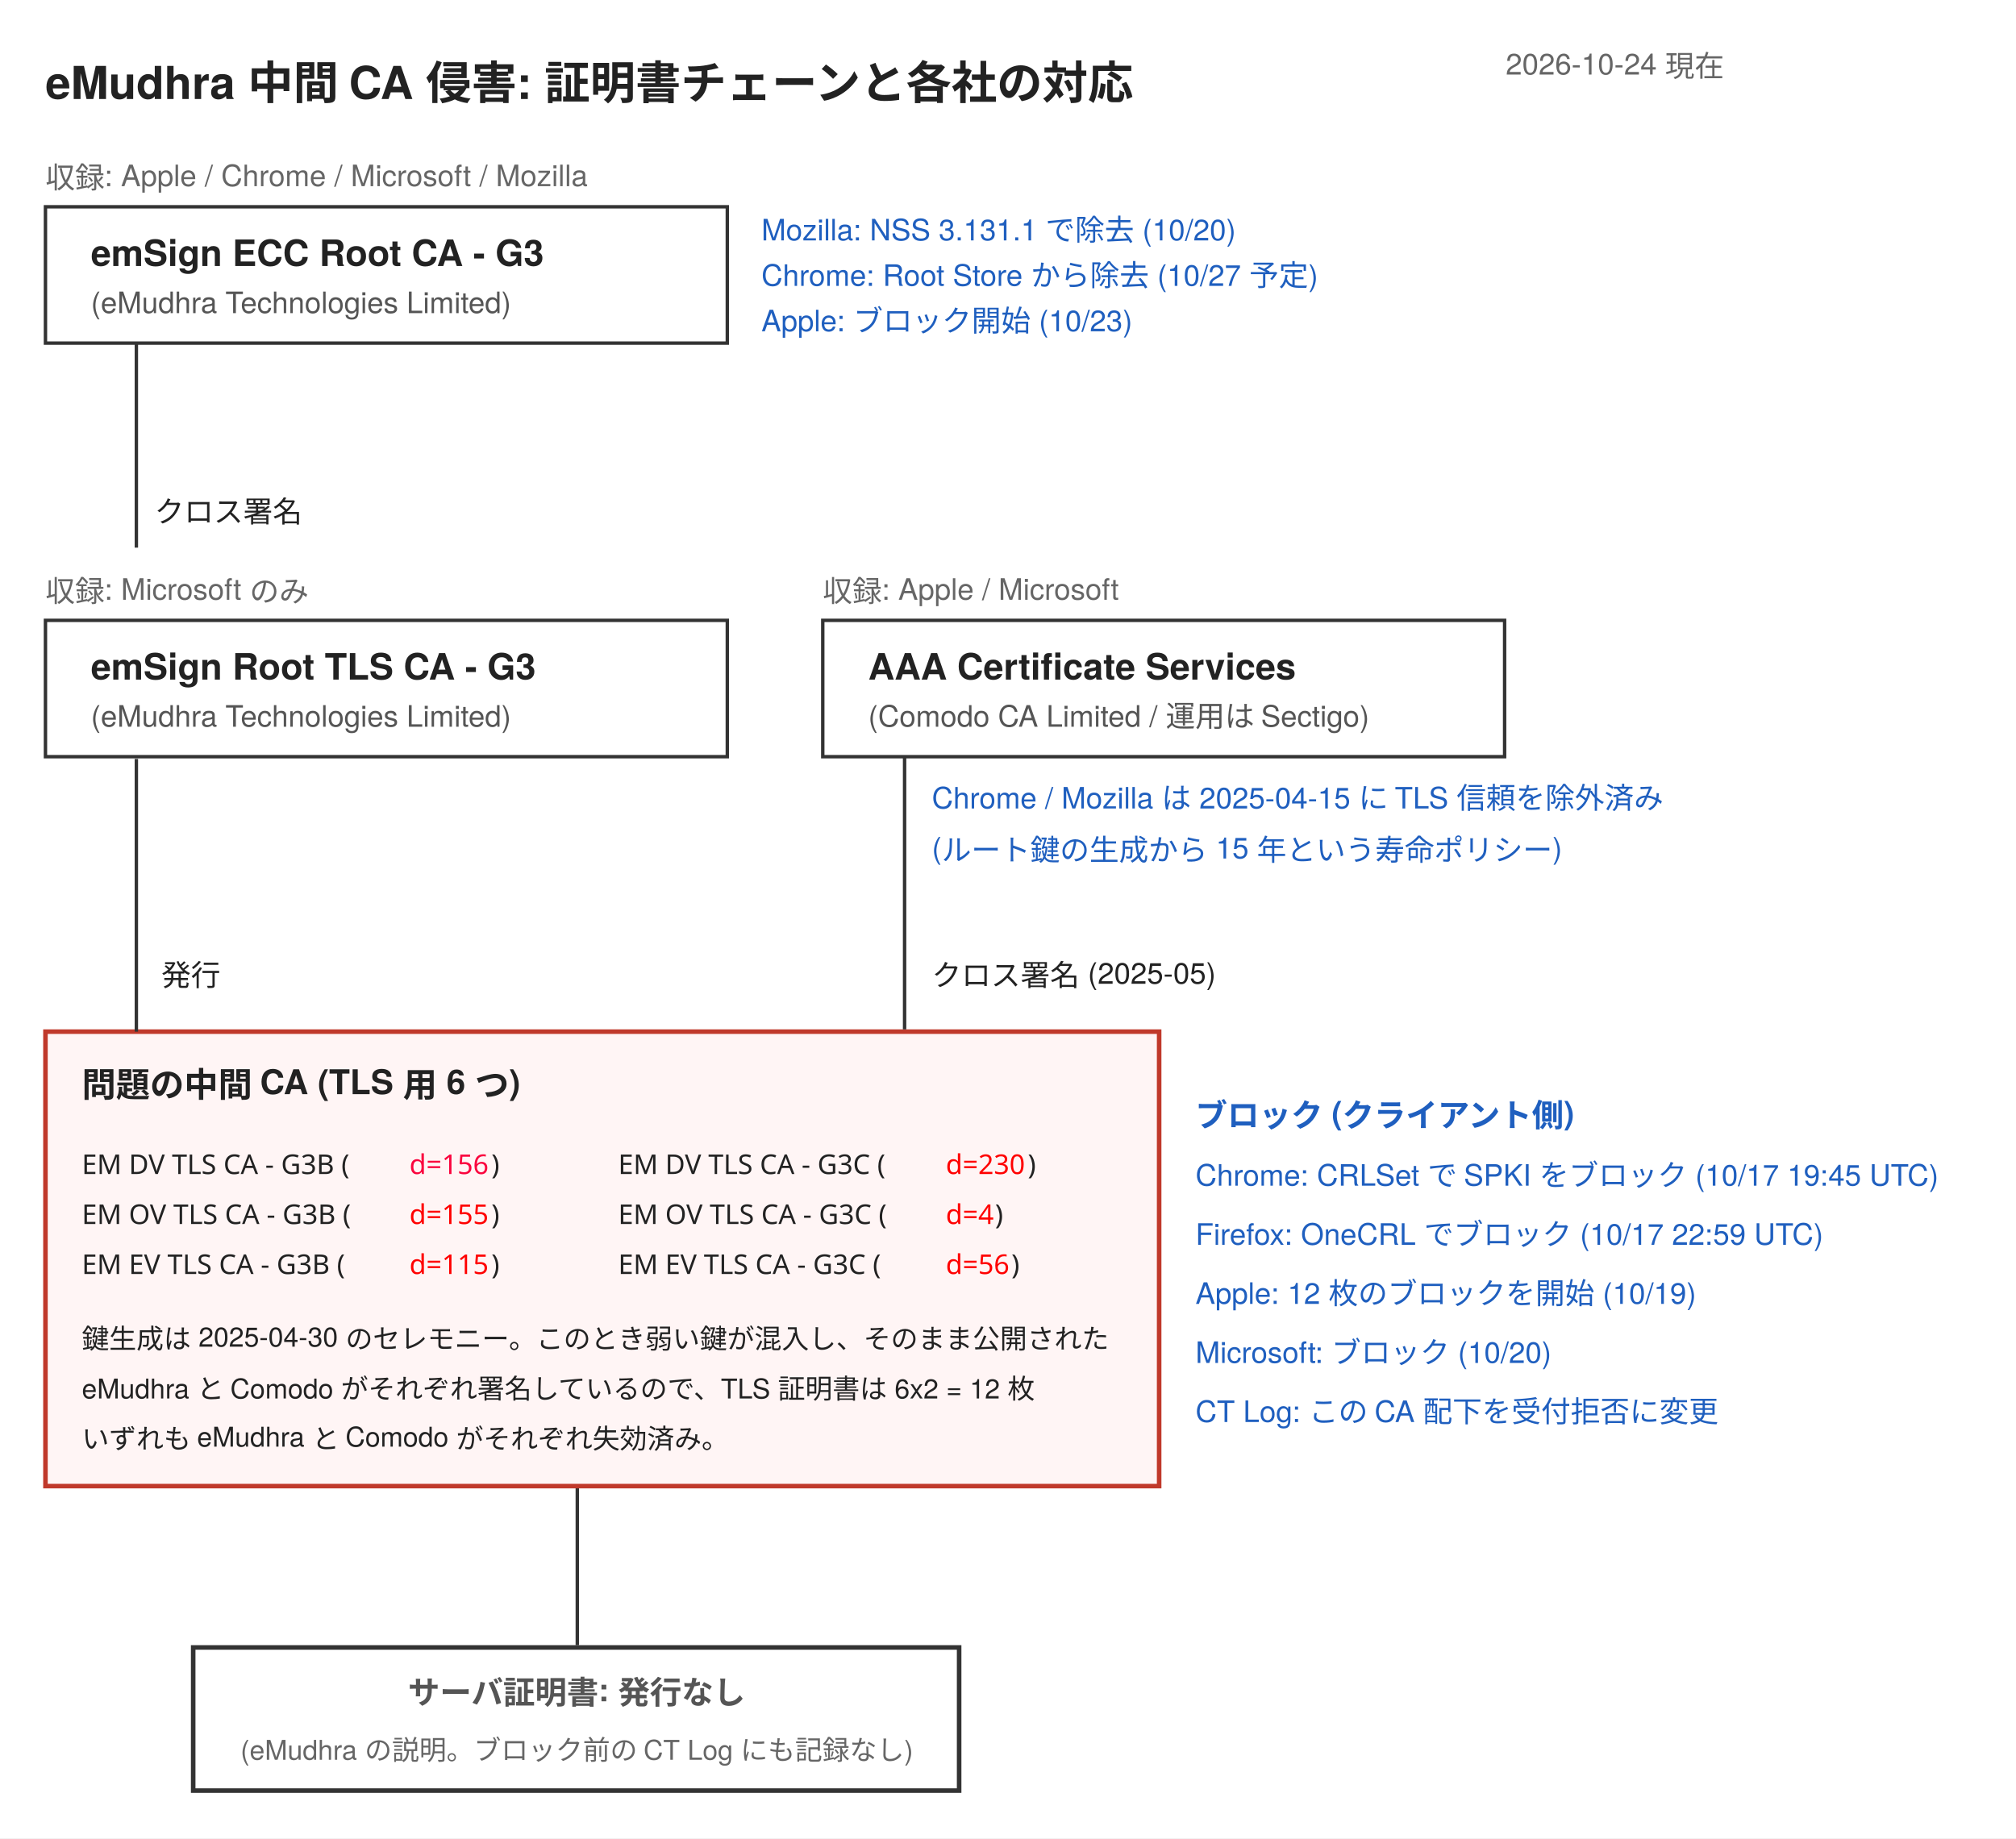
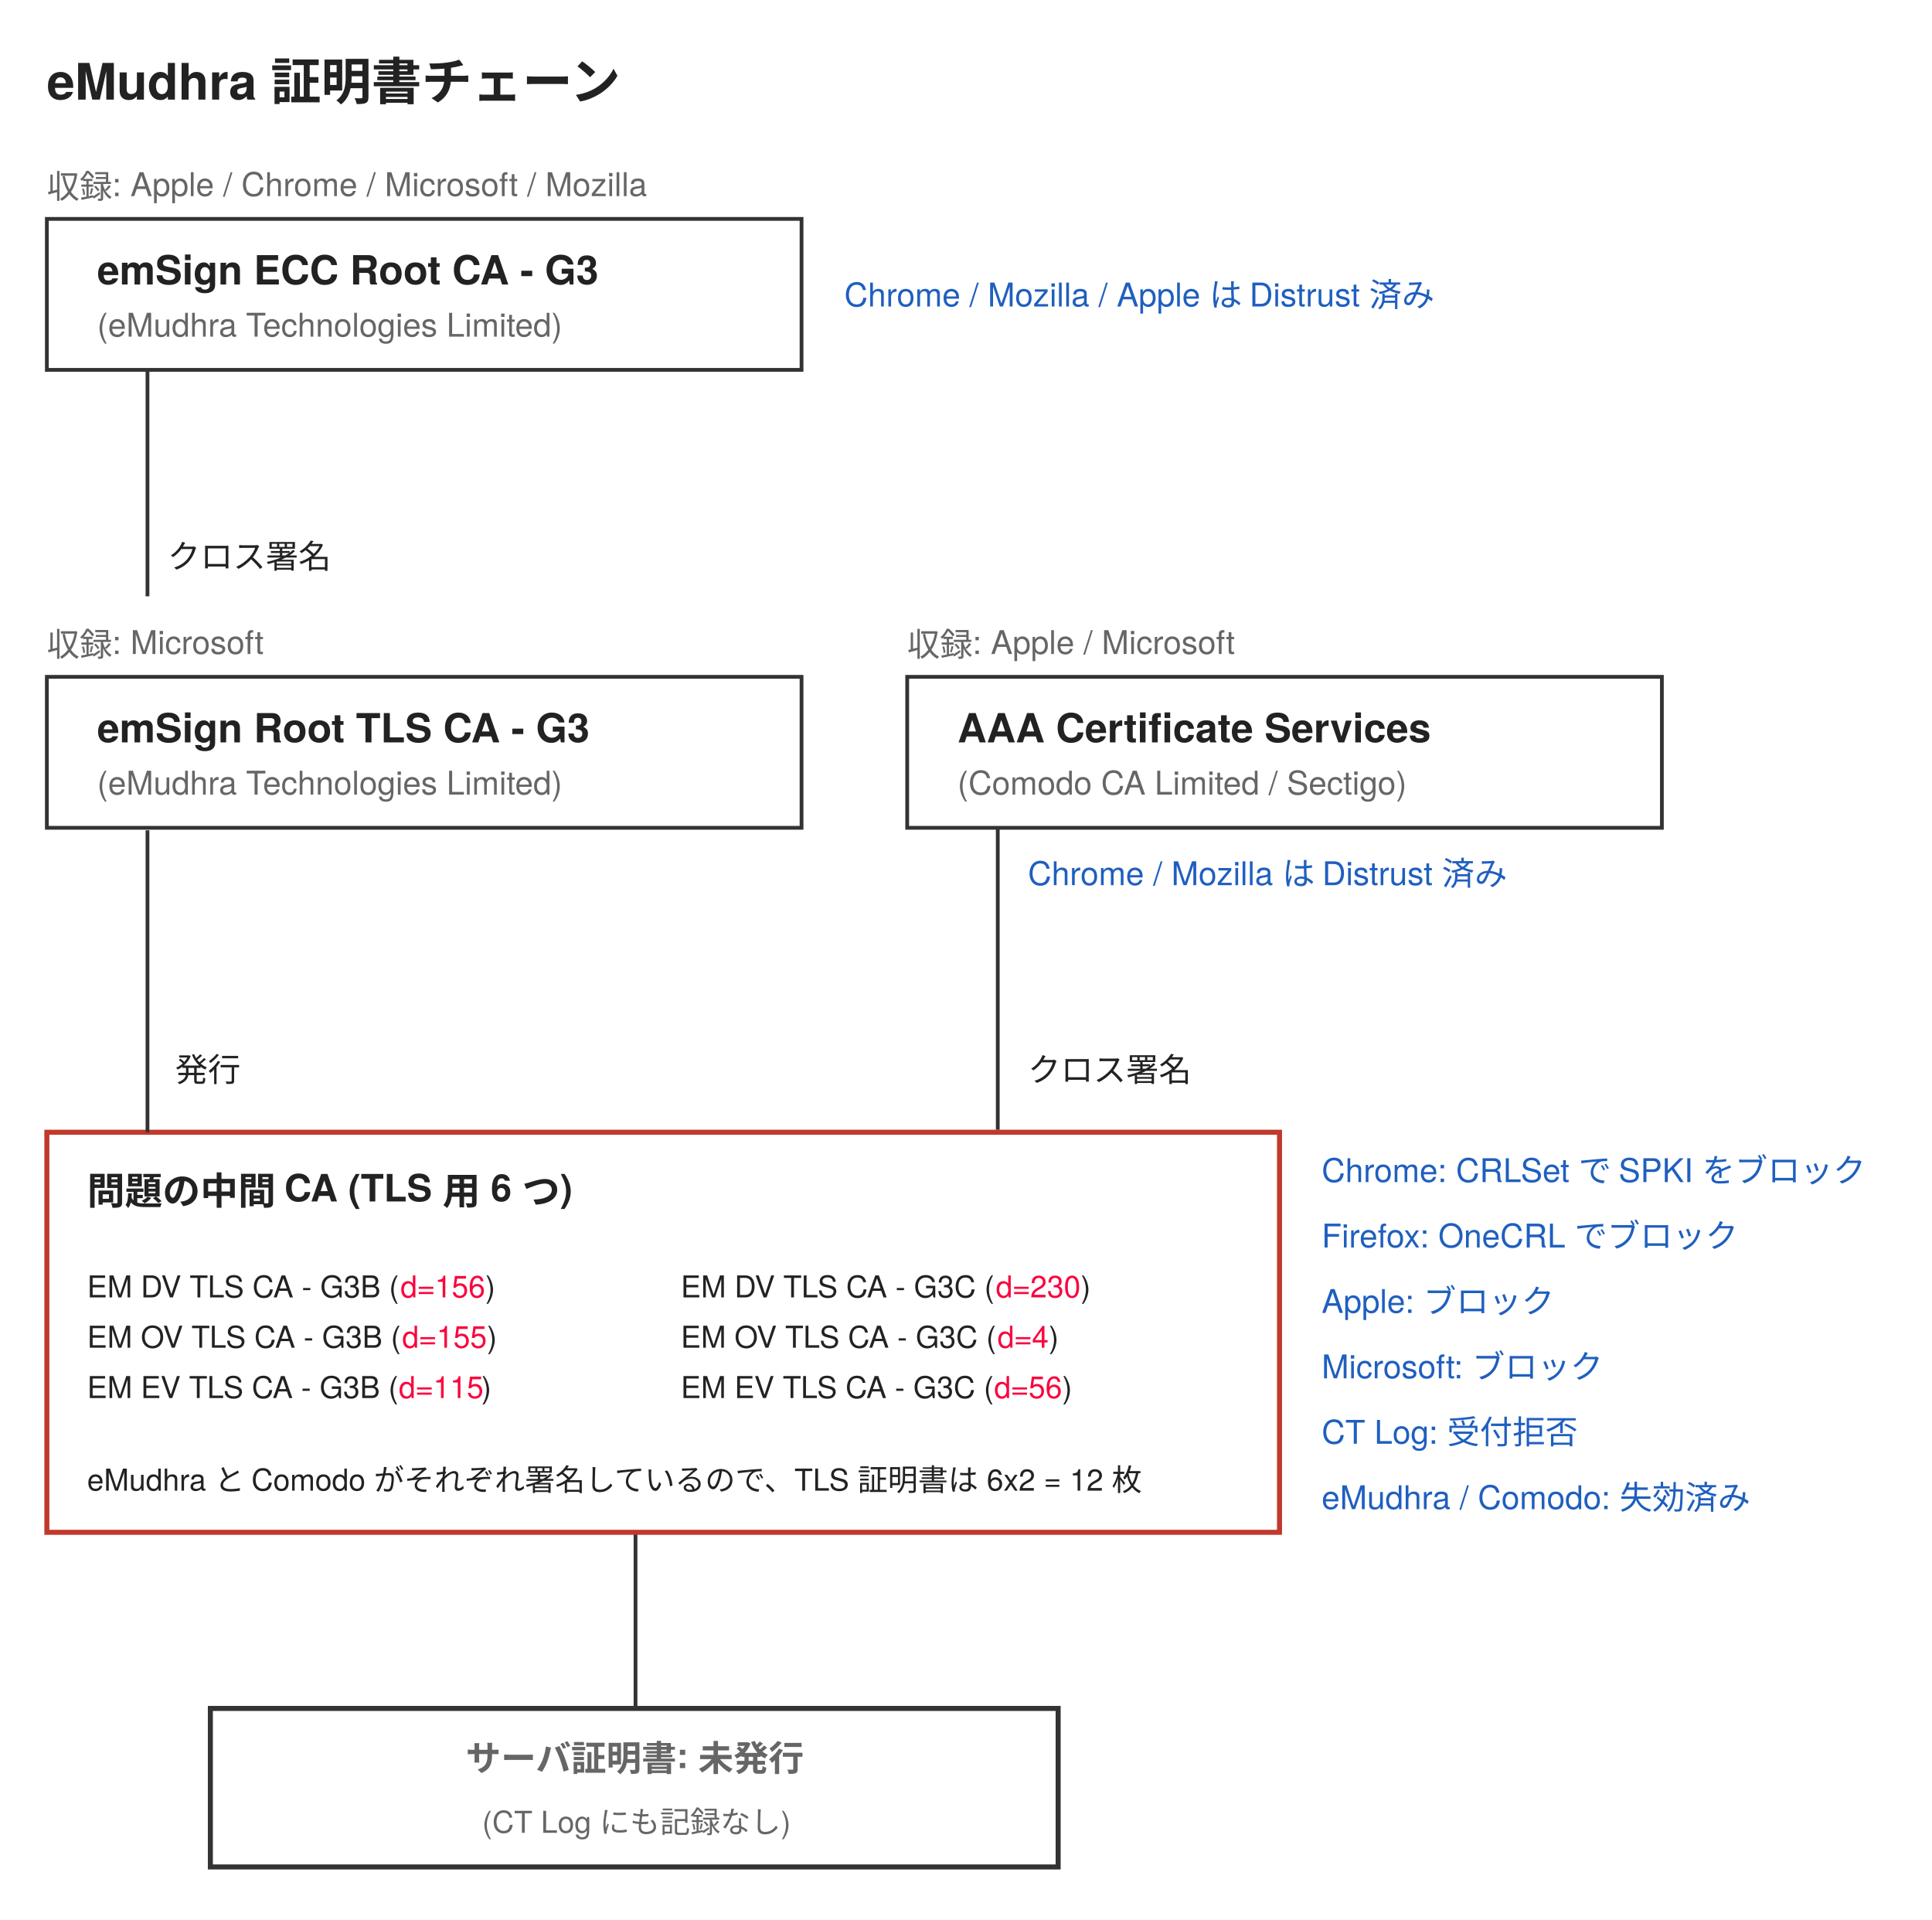
- <svg xmlns="http://www.w3.org/2000/svg" width="887" height="809" viewBox="0 0 887 809" fill="none">
-   <rect width="887" height="809" fill="white" />
-   <text fill="#666666" style="white-space: pre" xml:space="preserve" font-family="Helvetica Neue" font-size="13" letter-spacing="0em">
-     <tspan x="662.487" y="32.803">2026-10-24 現在</tspan>
+ <svg xmlns="http://www.w3.org/2000/svg" width="768" height="763" viewBox="0 0 768 763" fill="none">
+   <rect width="768" height="763" fill="white" />
+   <path d="M252.625 608V678" stroke-width="1.5" stroke="#333333" />
+   <text fill="#1F5FBF" style="white-space: pre" xml:space="preserve" font-family="Helvetica Neue" font-size="13" letter-spacing="0em">
+     <tspan x="335.625" y="121.804">Chrome / Mozilla / Apple は Distrust 済み</tspan>
  </text>
  <text fill="#1F5FBF" style="white-space: pre" xml:space="preserve" font-family="Helvetica Neue" font-size="13" letter-spacing="0em">
-     <tspan x="335" y="105.804">Mozilla: NSS 3.131.1 で除去 (10/20)</tspan>
+     <tspan x="525.375" y="469.804">Chrome: CRLSet で SPKI をブロック</tspan>
  </text>
  <text fill="#1F5FBF" style="white-space: pre" xml:space="preserve" font-family="Helvetica Neue" font-size="13" letter-spacing="0em">
-     <tspan x="335" y="125.804">Chrome: Root Store から除去 (10/27 予定)</tspan>
+     <tspan x="525.375" y="495.804">Firefox: OneCRL でブロック</tspan>
  </text>
  <text fill="#1F5FBF" style="white-space: pre" xml:space="preserve" font-family="Helvetica Neue" font-size="13" letter-spacing="0em">
-     <tspan x="335" y="145.804">Apple: ブロック開始 (10/23)</tspan>
-   </text>
-   <path d="M254 654V724" stroke-width="1.5" stroke="#333333" />
-   <text fill="#1F5FBF" style="white-space: pre" xml:space="preserve" font-family="Helvetica Neue" font-size="14" font-weight="bold" letter-spacing="0em">
-     <tspan x="526" y="495.806">ブロック (クライアント側)</tspan>
+     <tspan x="525.375" y="521.804">Apple: ブロック</tspan>
  </text>
  <text fill="#1F5FBF" style="white-space: pre" xml:space="preserve" font-family="Helvetica Neue" font-size="13" letter-spacing="0em">
-     <tspan x="526" y="521.804">Chrome: CRLSet で SPKI をブロック (10/17 19:45 UTC)</tspan>
+     <tspan x="525.375" y="547.804">Microsoft: ブロック</tspan>
  </text>
  <text fill="#1F5FBF" style="white-space: pre" xml:space="preserve" font-family="Helvetica Neue" font-size="13" letter-spacing="0em">
-     <tspan x="526" y="547.804">Firefox: OneCRL でブロック (10/17 22:59 UTC)</tspan>
+     <tspan x="525.375" y="573.804">CT Log: 受付拒否</tspan>
  </text>
  <text fill="#1F5FBF" style="white-space: pre" xml:space="preserve" font-family="Helvetica Neue" font-size="13" letter-spacing="0em">
-     <tspan x="526" y="573.804">Apple: 12 枚のブロックを開始 (10/19)</tspan>
+     <tspan x="525.375" y="599.804">eMudhra / Comodo: 失効済み</tspan>
+   </text>
+   <rect x="18.625" y="450" width="490" height="159" fill="white" />
+   <rect x="18.625" y="450" width="490" height="159" stroke="#C0392B" stroke-width="2" />
+   <text fill="#222222" style="white-space: pre" xml:space="preserve" font-family="Helvetica Neue" font-size="15" font-weight="bold" letter-spacing="0em">
+     <tspan x="34.625" y="478.685">問題の中間 CA (TLS 用 6 つ)</tspan>
+   </text>
+   <text fill="#FA053E" style="white-space: pre" xml:space="preserve" font-family="Helvetica" font-size="12" letter-spacing="0em">
+     <tspan x="159.184" y="515.64">d=156</tspan>
+   </text>
+   <text fill="#222222" style="white-space: pre" xml:space="preserve" font-family="Helvetica" font-size="12" letter-spacing="0em">
+     <tspan x="34.625" y="515.64">EM DV TLS CA - G3B (</tspan>
+     <tspan x="192.91" y="515.64">)</tspan>
+   </text>
+   <text fill="#FA053E" style="white-space: pre" xml:space="preserve" font-family="Helvetica" font-size="12" letter-spacing="0em">
+     <tspan x="395.852" y="515.64">d=230</tspan>
+   </text>
+   <text fill="#222222" style="white-space: pre" xml:space="preserve" font-family="Helvetica" font-size="12" letter-spacing="0em">
+     <tspan x="270.625" y="515.64">EM DV TLS CA - G3C (</tspan>
+     <tspan x="429.578" y="515.64">)</tspan>
+   </text>
+   <text fill="#FA053E" style="white-space: pre" xml:space="preserve" font-family="Helvetica" font-size="12" letter-spacing="0em">
+     <tspan x="159.852" y="535.64">d=155</tspan>
+   </text>
+   <text fill="#222222" style="white-space: pre" xml:space="preserve" font-family="Helvetica" font-size="12" letter-spacing="0em">
+     <tspan x="34.625" y="535.64">EM OV TLS CA - G3B (</tspan>
+     <tspan x="193.578" y="535.64">)</tspan>
+   </text>
+   <text fill="#FA053E" style="white-space: pre" xml:space="preserve" font-family="Helvetica" font-size="12" letter-spacing="0em">
+     <tspan x="396.52" y="535.64">d=4</tspan>
+   </text>
+   <text fill="#222222" style="white-space: pre" xml:space="preserve" font-family="Helvetica" font-size="12" letter-spacing="0em">
+     <tspan x="270.625" y="535.64">EM OV TLS CA - G3C (</tspan>
+     <tspan x="416.887" y="535.64">)</tspan>
+   </text>
+   <text fill="#FA053E" style="white-space: pre" xml:space="preserve" font-family="Helvetica" font-size="12" letter-spacing="0em">
+     <tspan x="158.516" y="555.64">d=115</tspan>
+   </text>
+   <text fill="#222222" style="white-space: pre" xml:space="preserve" font-family="Helvetica" font-size="12" letter-spacing="0em">
+     <tspan x="34.625" y="555.64">EM EV TLS CA - G3B (</tspan>
+     <tspan x="191.363" y="555.64">)</tspan>
+   </text>
+   <text fill="#FA053E" style="white-space: pre" xml:space="preserve" font-family="Helvetica" font-size="12" letter-spacing="0em">
+     <tspan x="395.184" y="555.64">d=56</tspan>
+   </text>
+   <text fill="#222222" style="white-space: pre" xml:space="preserve" font-family="Helvetica" font-size="12" letter-spacing="0em">
+     <tspan x="270.625" y="555.64">EM EV TLS CA - G3C (</tspan>
+     <tspan x="422.23" y="555.64">)</tspan>
+   </text>
+   <text fill="#222222" style="white-space: pre" xml:space="preserve" font-family="Helvetica Neue" font-size="12" letter-spacing="0em">
+     <tspan x="34.625" y="592.434">eMudhra と Comodo がそれぞれ署名しているので、TLS 証明書は 6x2 = 12 枚</tspan>
  </text>
  <text fill="#1F5FBF" style="white-space: pre" xml:space="preserve" font-family="Helvetica Neue" font-size="13" letter-spacing="0em">
-     <tspan x="526" y="599.804">Microsoft: ブロック (10/20)</tspan>
+     <tspan x="408.625" y="351.804">Chrome / Mozilla は Distrust 済み</tspan>
  </text>
-   <text fill="#1F5FBF" style="white-space: pre" xml:space="preserve" font-family="Helvetica Neue" font-size="13" letter-spacing="0em">
-     <tspan x="526" y="625.804">CT Log: この CA 配下を受付拒否に変更</tspan>
+   <path d="M396.625 329V449" stroke-width="1.5" stroke="#333333" />
+   <text fill="#222222" style="white-space: pre" xml:space="preserve" font-family="Helvetica Neue" font-size="13" letter-spacing="0em">
+     <tspan x="408.625" y="429.804">クロス署名</tspan>
  </text>
-   <rect x="20" y="454" width="490" height="200" fill="#FFF5F5" />
-   <rect x="20" y="454" width="490" height="200" stroke="#C0392B" stroke-width="2" />
-   <text fill="#222222" style="white-space: pre" xml:space="preserve" font-family="Helvetica Neue" font-size="15" font-weight="bold" letter-spacing="0em">
-     <tspan x="36" y="482.685">問題の中間 CA (TLS 用 6 つ)</tspan>
-   </text>
-   <text fill="#FA053E" style="white-space: pre" xml:space="preserve" font-family="Roboto Mono" font-size="12" font-weight="500" letter-spacing="0em">
-     <tspan x="180.141" y="516.661">d=156</tspan>
-   </text>
-   <text fill="#222222" style="white-space: pre" xml:space="preserve" font-family="Roboto Mono" font-size="12" font-weight="500" letter-spacing="0em">
-     <tspan x="36" y="516.661">EM DV TLS CA - G3B (</tspan>
-     <tspan x="216.176" y="516.661">)</tspan>
-   </text>
-   <text fill="#FF0000" style="white-space: pre" xml:space="preserve" font-family="Roboto Mono" font-size="12" font-weight="500" letter-spacing="0em">
-     <tspan x="416.141" y="516.661">d=230</tspan>
-   </text>
-   <text fill="#222222" style="white-space: pre" xml:space="preserve" font-family="Roboto Mono" font-size="12" font-weight="500" letter-spacing="0em">
-     <tspan x="272" y="516.661">EM DV TLS CA - G3C (</tspan>
-     <tspan x="452.176" y="516.661">)</tspan>
-   </text>
-   <text fill="#FF0000" style="white-space: pre" xml:space="preserve" font-family="Roboto Mono" font-size="12" font-weight="500" letter-spacing="0em">
-     <tspan x="180.141" y="538.661">d=155</tspan>
-   </text>
-   <text fill="#222222" style="white-space: pre" xml:space="preserve" font-family="Roboto Mono" font-size="12" font-weight="500" letter-spacing="0em">
-     <tspan x="36" y="538.661">EM OV TLS CA - G3B (</tspan>
-     <tspan x="216.176" y="538.661">)</tspan>
-   </text>
-   <text fill="#FF0000" style="white-space: pre" xml:space="preserve" font-family="Roboto Mono" font-size="12" font-weight="500" letter-spacing="0em">
-     <tspan x="416.141" y="538.661">d=4</tspan>
-   </text>
-   <text fill="#222222" style="white-space: pre" xml:space="preserve" font-family="Roboto Mono" font-size="12" font-weight="500" letter-spacing="0em">
-     <tspan x="272" y="538.661">EM OV TLS CA - G3C (</tspan>
-     <tspan x="437.762" y="538.661">)</tspan>
-   </text>
-   <text fill="#FF0000" style="white-space: pre" xml:space="preserve" font-family="Roboto Mono" font-size="12" font-weight="500" letter-spacing="0em">
-     <tspan x="180.141" y="560.661">d=115</tspan>
-   </text>
-   <text fill="#222222" style="white-space: pre" xml:space="preserve" font-family="Roboto Mono" font-size="12" font-weight="500" letter-spacing="0em">
-     <tspan x="36" y="560.661">EM EV TLS CA - G3B (</tspan>
-     <tspan x="216.176" y="560.661">)</tspan>
-   </text>
-   <text fill="#FF0000" style="white-space: pre" xml:space="preserve" font-family="Roboto Mono" font-size="12" font-weight="500" letter-spacing="0em">
-     <tspan x="416.141" y="560.661">d=56</tspan>
-   </text>
-   <text fill="#222222" style="white-space: pre" xml:space="preserve" font-family="Roboto Mono" font-size="12" font-weight="500" letter-spacing="0em">
-     <tspan x="272" y="560.661">EM EV TLS CA - G3C (</tspan>
-     <tspan x="444.969" y="560.661">)</tspan>
-   </text>
-   <text fill="#222222" style="white-space: pre" xml:space="preserve" font-family="Helvetica Neue" font-size="12" letter-spacing="0em">
-     <tspan x="36" y="593.434">鍵生成は 2025-04-30 のセレモニー。このとき弱い鍵が混入し、そのまま公開された</tspan>
-   </text>
-   <text fill="#222222" style="white-space: pre" xml:space="preserve" font-family="Helvetica Neue" font-size="12" letter-spacing="0em">
-     <tspan x="36" y="615.434">eMudhra と Comodo がそれぞれ署名しているので、TLS 証明書は 6x2 = 12 枚</tspan>
-   </text>
-   <text fill="#222222" style="white-space: pre" xml:space="preserve" font-family="Helvetica Neue" font-size="12" letter-spacing="0em">
-     <tspan x="36" y="637.434">いずれも eMudhra と Comodo がそれぞれ失効済み。</tspan>
-   </text>
-   <text fill="#1F5FBF" style="white-space: pre" xml:space="preserve" font-family="Helvetica Neue" font-size="13" letter-spacing="0em">
-     <tspan x="410" y="355.804">Chrome / Mozilla は 2025-04-15 に TLS 信頼を除外済み</tspan>
-   </text>
-   <text fill="#1F5FBF" style="white-space: pre" xml:space="preserve" font-family="Helvetica Neue" font-size="13" letter-spacing="0em">
-     <tspan x="410" y="377.804">(ルート鍵の生成から 15 年という寿命ポリシー)</tspan>
-   </text>
-   <path d="M398 333V453" stroke-width="1.5" stroke="#333333" />
-   <text fill="#222222" style="white-space: pre" xml:space="preserve" font-family="Helvetica Neue" font-size="13" letter-spacing="0em">
-     <tspan x="410" y="433.804">クロス署名 (2025-05)</tspan>
-   </text>
-   <rect x="362" y="273" width="300" height="60" fill="white" />
-   <rect x="362" y="273" width="300" height="60" stroke="#333333" stroke-width="1.5" />
+   <rect x="360.625" y="269" width="300" height="60" fill="white" />
+   <rect x="360.625" y="269" width="300" height="60" stroke="#333333" stroke-width="1.5" />
  <text fill="#222222" style="white-space: pre" xml:space="preserve" font-family="Helvetica Neue" font-size="16" font-weight="bold" letter-spacing="0em">
-     <tspan x="382" y="299.064">AAA Certificate Services</tspan>
-   </text>
-   <text fill="#555555" style="white-space: pre" xml:space="preserve" font-family="Helvetica Neue" font-size="13" letter-spacing="0em">
-     <tspan x="382" y="319.804">(Comodo CA Limited / 運用は Sectigo)</tspan>
+     <tspan x="380.625" y="295.064">AAA Certificate Services</tspan>
  </text>
  <text fill="#666666" style="white-space: pre" xml:space="preserve" font-family="Helvetica Neue" font-size="13" letter-spacing="0em">
-     <tspan x="362" y="264.804">収録: Apple / Microsoft</tspan>
-   </text>
-   <path d="M60 334V454" stroke-width="1.5" stroke="#333333" />
-   <text fill="#222222" style="white-space: pre" xml:space="preserve" font-family="Helvetica Neue" font-size="13" letter-spacing="0em">
-     <tspan x="71" y="433.804">発行</tspan>
+     <tspan x="380.625" y="315.804">(Comodo CA Limited / Sectigo)</tspan>
  </text>
  <text fill="#666666" style="white-space: pre" xml:space="preserve" font-family="Helvetica Neue" font-size="13" letter-spacing="0em">
-     <tspan x="20" y="264.804">収録: Microsoft のみ</tspan>
+     <tspan x="360.625" y="260.804">収録: Apple / Microsoft</tspan>
  </text>
-   <rect x="20" y="273" width="300" height="60" fill="white" />
-   <rect x="20" y="273" width="300" height="60" stroke="#333333" stroke-width="1.5" />
-   <text fill="#222222" style="white-space: pre" xml:space="preserve" font-family="Helvetica Neue" font-size="16" font-weight="bold" letter-spacing="0em">
-     <tspan x="40" y="299.064">emSign Root TLS CA - G3</tspan>
-   </text>
-   <text fill="#555555" style="white-space: pre" xml:space="preserve" font-family="Helvetica Neue" font-size="13" letter-spacing="0em">
-     <tspan x="40" y="319.804">(eMudhra Technologies Limited)</tspan>
-   </text>
-   <path d="M60 151V241" stroke-width="1.5" stroke="#333333" />
+   <path d="M58.625 330V450" stroke-width="1.5" stroke="#333333" />
  <text fill="#222222" style="white-space: pre" xml:space="preserve" font-family="Helvetica Neue" font-size="13" letter-spacing="0em">
-     <tspan x="68" y="229.804">クロス署名</tspan>
-   </text>
-   <rect x="20" y="91" width="300" height="60" fill="white" />
-   <rect x="20" y="91" width="300" height="60" stroke="#333333" stroke-width="1.5" />
-   <text fill="#222222" style="white-space: pre" xml:space="preserve" font-family="Helvetica Neue" font-size="16" font-weight="bold" letter-spacing="0em">
-     <tspan x="40" y="117.064">emSign ECC Root CA - G3</tspan>
-   </text>
-   <text fill="#555555" style="white-space: pre" xml:space="preserve" font-family="Helvetica Neue" font-size="13" letter-spacing="0em">
-     <tspan x="40" y="137.804">(eMudhra Technologies Limited)</tspan>
+     <tspan x="69.625" y="429.804">発行</tspan>
  </text>
  <text fill="#666666" style="white-space: pre" xml:space="preserve" font-family="Helvetica Neue" font-size="13" letter-spacing="0em">
-     <tspan x="20" y="82.803">収録: Apple / Chrome / Microsoft / Mozilla</tspan>
+     <tspan x="18.625" y="260.804">収録: Microsoft </tspan>
  </text>
-   <rect x="85" y="725" width="337" height="63" stroke="#333333" stroke-width="2" />
-   <text fill="#555555" style="white-space: pre" xml:space="preserve" font-family="Helvetica Neue" font-size="14" font-weight="bold" letter-spacing="0em">
-     <tspan x="179.5" y="749.806">サーバ証明書: 発行なし</tspan>
+   <rect x="18.625" y="269" width="300" height="60" fill="white" />
+   <rect x="18.625" y="269" width="300" height="60" stroke="#333333" stroke-width="1.5" />
+   <text fill="#222222" style="white-space: pre" xml:space="preserve" font-family="Helvetica Neue" font-size="16" font-weight="bold" letter-spacing="0em">
+     <tspan x="38.625" y="295.064">emSign Root TLS CA - G3</tspan>
+   </text>
+   <text fill="#666666" style="white-space: pre" xml:space="preserve" font-family="Helvetica Neue" font-size="13" letter-spacing="0em">
+     <tspan x="38.625" y="315.804">(eMudhra Technologies Limited)</tspan>
+   </text>
+   <path d="M58.625 147V237" stroke-width="1.5" stroke="#333333" />
+   <text fill="#222222" style="white-space: pre" xml:space="preserve" font-family="Helvetica Neue" font-size="13" letter-spacing="0em">
+     <tspan x="66.625" y="225.804">クロス署名</tspan>
+   </text>
+   <rect x="18.625" y="87" width="300" height="60" fill="white" />
+   <rect x="18.625" y="87" width="300" height="60" stroke="#333333" stroke-width="1.5" />
+   <text fill="#222222" style="white-space: pre" xml:space="preserve" font-family="Helvetica Neue" font-size="16" font-weight="bold" letter-spacing="0em">
+     <tspan x="38.625" y="113.064">emSign ECC Root CA - G3</tspan>
+   </text>
+   <text fill="#666666" style="white-space: pre" xml:space="preserve" font-family="Helvetica Neue" font-size="13" letter-spacing="0em">
+     <tspan x="38.625" y="133.804">(eMudhra Technologies Limited)</tspan>
+   </text>
+   <text fill="#666666" style="white-space: pre" xml:space="preserve" font-family="Helvetica Neue" font-size="13" letter-spacing="0em">
+     <tspan x="18.625" y="78.803">収録: Apple / Chrome / Microsoft / Mozilla</tspan>
+   </text>
+   <rect x="83.625" y="679" width="337" height="63" stroke="#333333" stroke-width="2" />
+   <text fill="#666666" style="white-space: pre" xml:space="preserve" font-family="Helvetica Neue" font-size="14" font-weight="bold" letter-spacing="0em">
+     <tspan x="185.125" y="703.806">サーバ証明書: 未発行</tspan>
  </text>
  <text fill="#666666" style="white-space: pre" xml:space="preserve" font-family="Helvetica Neue" font-size="12" letter-spacing="0em">
-     <tspan x="105.82" y="774.434">(eMudhra の説明。ブロック前の CT Log にも記録なし)</tspan>
+     <tspan x="191.68" y="728.434">(CT Log にも記録なし)</tspan>
  </text>
  <text fill="#222222" style="white-space: pre" xml:space="preserve" font-family="Helvetica Neue" font-size="20" font-weight="bold" letter-spacing="0em">
-     <tspan x="20" y="43.58">eMudhra 中間 CA 侵害: 証明書チェーンと各社の対応</tspan>
+     <tspan x="18.625" y="39.58">eMudhra 証明書チェーン</tspan>
  </text>
</svg>
